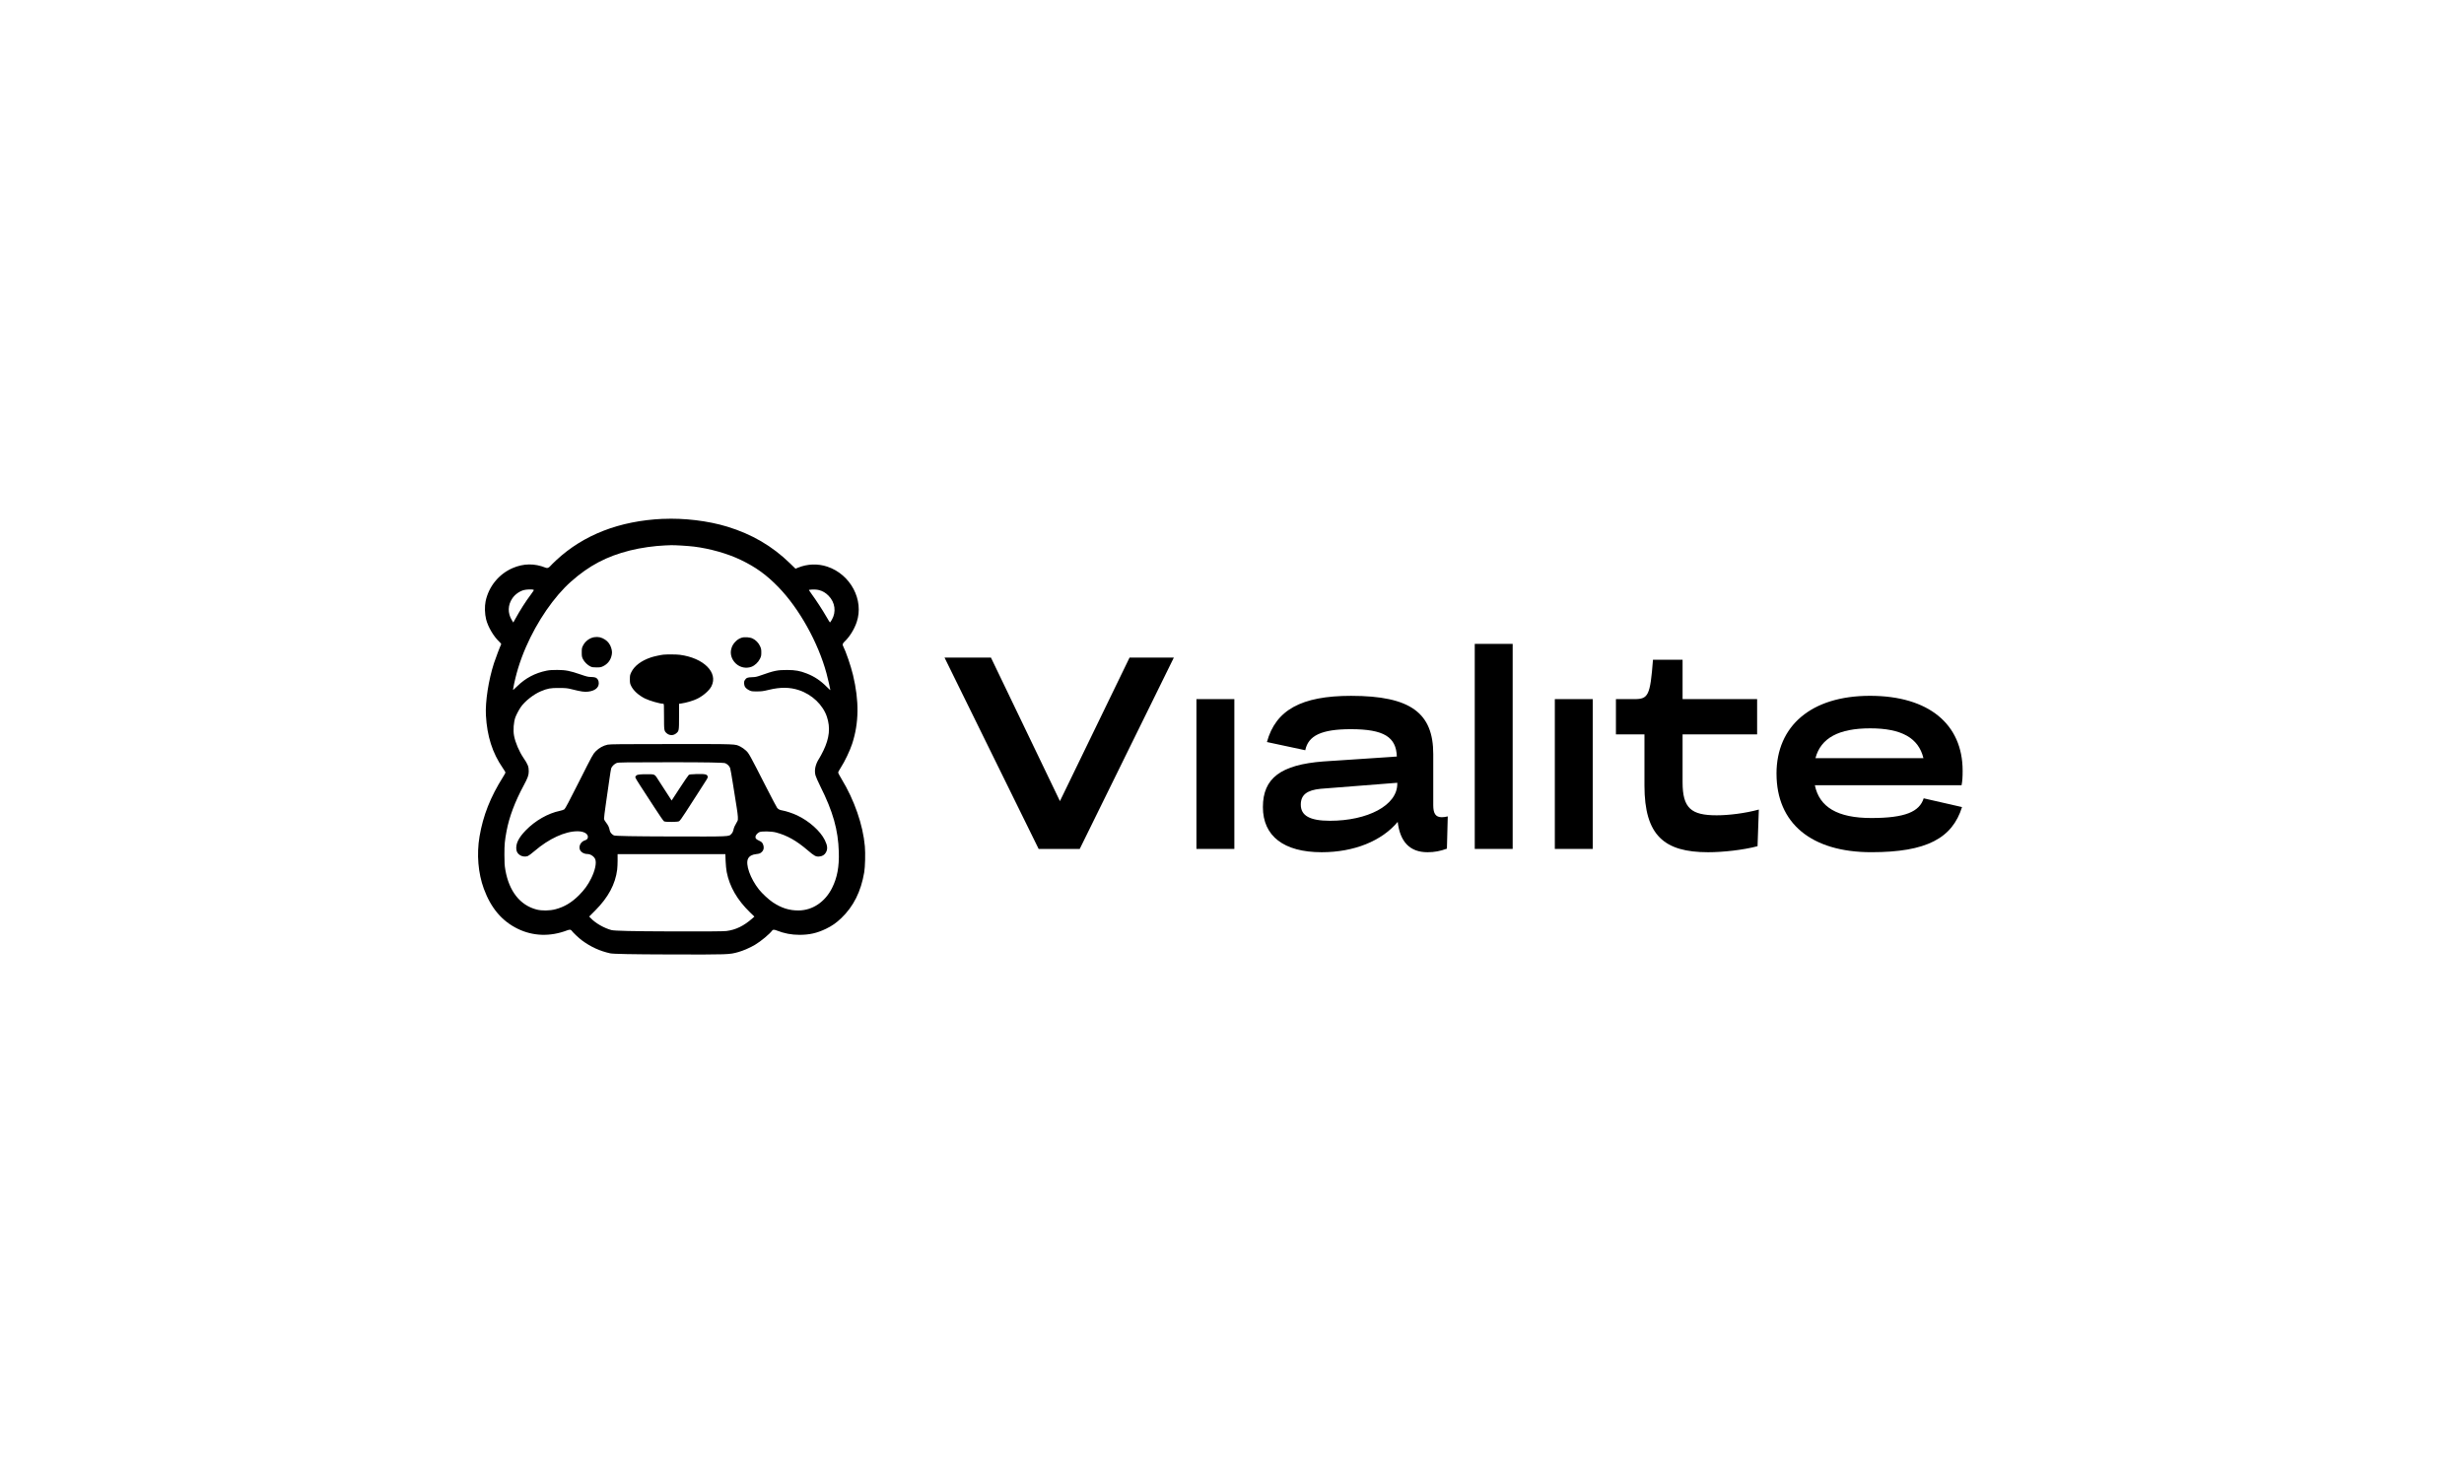
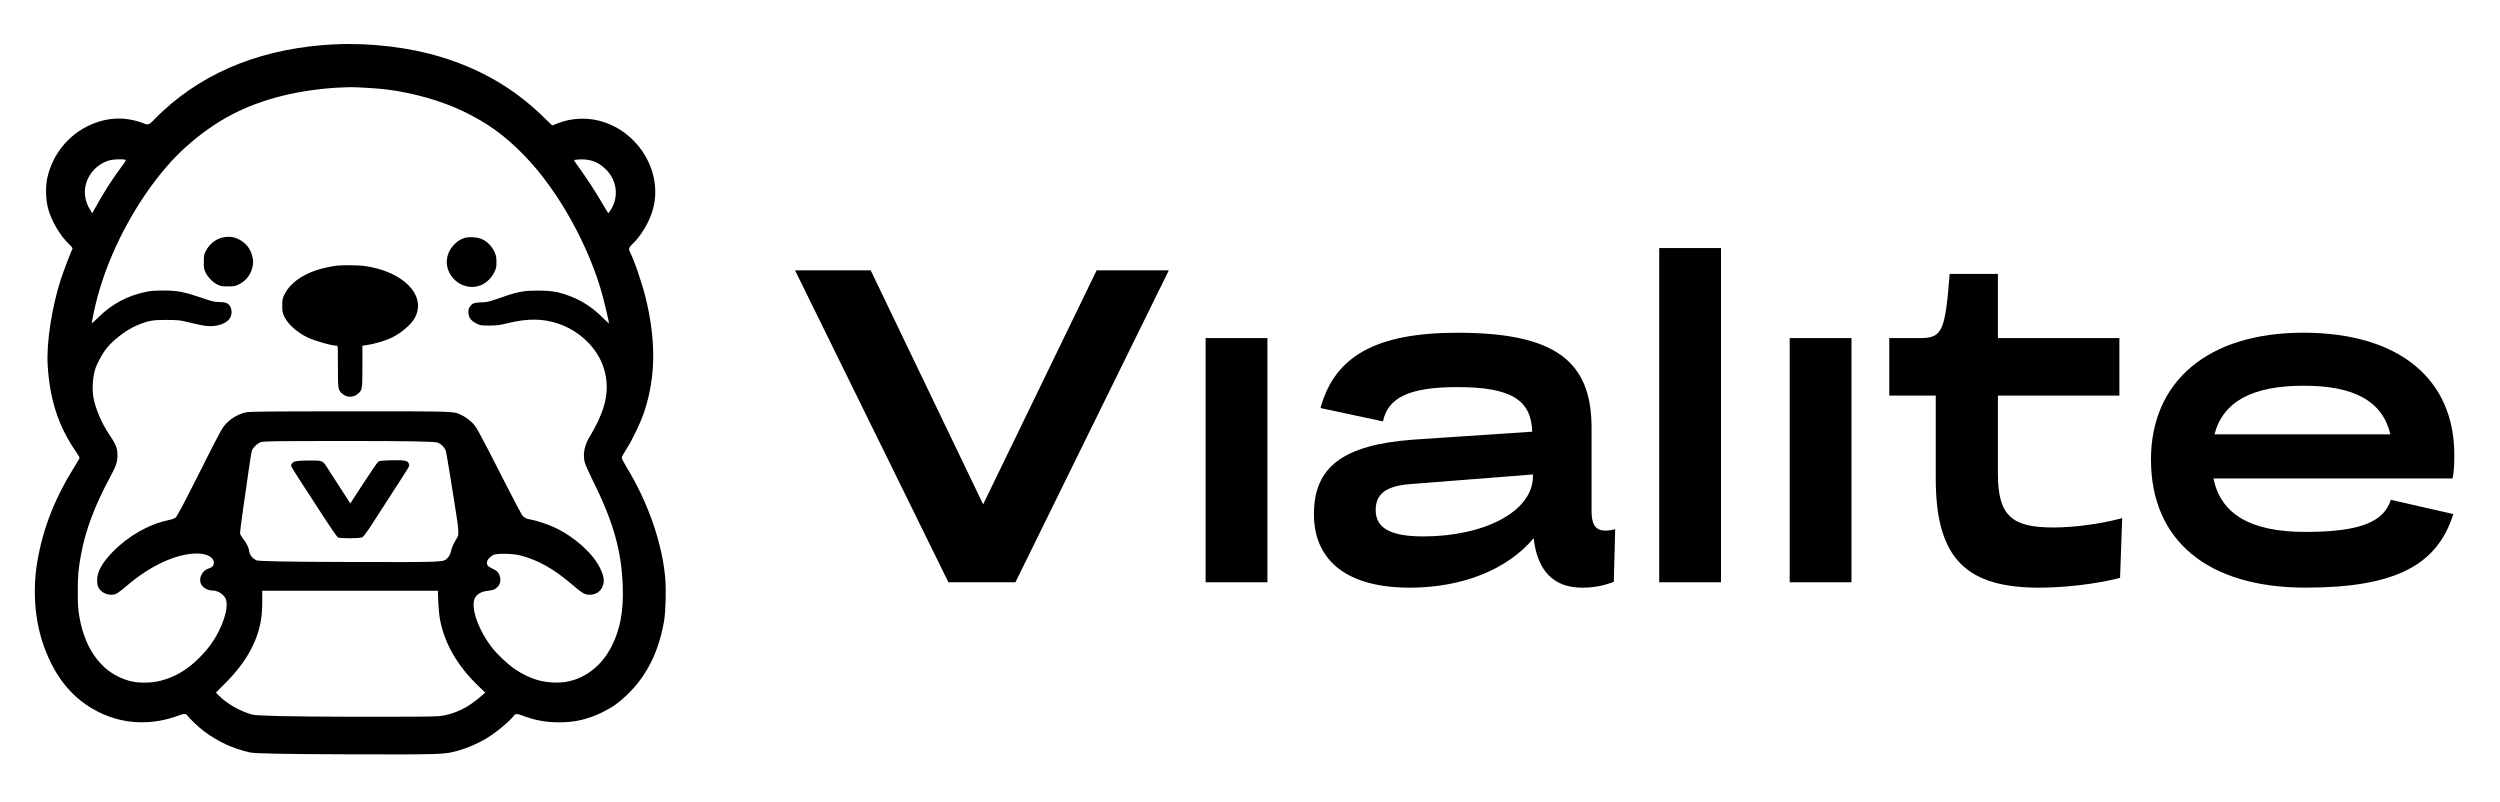
- <svg xmlns="http://www.w3.org/2000/svg" id="_图层_1" data-name="图层 1" viewBox="0 0 1052.11 633.48">
+ <svg xmlns="http://www.w3.org/2000/svg" id="_图层_1" data-name="图层 1" viewBox="195 210 655 210">
  <defs>
    <style>
      .cls-1 {
        fill-rule: evenodd;
      }
    </style>
  </defs>
  <path class="cls-1" d="M283.01,221.59c-18.49,.86-33.8,6.8-45.45,17.62-1.02,.95-2.25,2.16-2.72,2.69q-.86,.96-1.81,.57c-4.8-1.93-9.47-1.87-14.19,.17-5.86,2.54-10.18,7.87-11.49,14.17-.45,2.2-.37,5.37,.22,7.71,.79,3.17,3.19,7.27,5.55,9.48,.76,.71,.97,1.02,.85,1.23-.38,.67-2.37,5.91-3.05,8.01-2.32,7.18-3.75,16.41-3.44,22.21,.49,8.97,2.77,16.13,7.19,22.53,.64,.93,1.17,1.81,1.17,1.94s-.46,.98-1.03,1.88c-5.43,8.63-8.54,16.51-10.06,25.49-1.27,7.52-.6,15.64,1.84,22.27,3.04,8.27,7.73,13.81,14.48,17.11,6.52,3.18,13.88,3.42,21.07,.68q1.43-.55,1.82-.02c.74,.99,3.18,3.3,4.55,4.31,3.76,2.77,7.51,4.49,12.02,5.51q1.84,.42,25.21,.48c25.72,.07,25.64,.07,29.59-1.04,2.03-.57,5.05-1.89,7.01-3.06,2.62-1.57,6.25-4.59,7.44-6.19q.4-.53,1.83,.04c3.24,1.28,6.33,1.87,9.76,1.87,4.28,0,7.46-.73,11.29-2.56,2.57-1.23,4.44-2.54,6.57-4.58,5.22-5,8.38-11.32,9.78-19.54,.4-2.32,.54-8.1,.28-11.13-.79-9.11-4.51-19.83-9.99-28.81-.77-1.26-1.4-2.48-1.4-2.7,0-.22,.5-1.17,1.12-2.11,1.63-2.49,3.91-7.26,4.84-10.13,2.92-8.95,3.03-18.27,.37-29.4-.96-4-3.04-10.06-4.32-12.57q-.36-.7,.68-1.67c2.15-2.02,4.16-5.24,5.21-8.35,3.2-9.46-2.61-20.4-12.58-23.71-4.01-1.33-8.45-1.18-12.41,.43l-1.13,.46-2.42-2.35c-7.57-7.35-16.24-12.41-26.74-15.61-8.19-2.5-18.47-3.73-27.5-3.31m1.28,11.31c-4.9,.2-10.73,1.03-15.28,2.17-10,2.51-17.48,6.46-25.17,13.27-7.23,6.4-14.48,16.94-19.28,28-2.62,6.03-4.41,11.91-5.49,18-.09,.49,.1,.35,1.77-1.29,3.54-3.48,7.67-5.66,12.61-6.65,1.11-.22,2.41-.31,4.5-.3,3.61,.02,5.35,.36,9.87,1.91,2.73,.94,3.35,1.09,4.5,1.09,.75,0,1.62,.12,1.97,.26,.87,.36,1.37,1.25,1.37,2.43,0,1.9-1.63,3.21-4.46,3.57-1.66,.21-2.91,.03-7.29-1.06-1.69-.42-2.33-.48-5.23-.5-3.69-.02-4.85,.19-7.78,1.42-3.12,1.31-6.89,4.31-8.59,6.82-.74,1.09-1.83,3.15-2.23,4.21-.77,2.04-1.04,5.64-.59,7.98,.55,2.9,2.18,6.72,4.02,9.43,1.88,2.76,2.26,3.73,2.25,5.77,0,1.62-.43,2.79-2.1,5.9-3.8,7.05-6.23,13.52-7.37,19.57-.78,4.18-.92,5.71-.92,10.09,0,3.56,.07,4.6,.42,6.61,1.58,9.02,6.26,14.96,13.26,16.81,2.28,.6,5.63,.56,8.15-.11,3.76-.99,6.87-2.85,10-5.97,2.3-2.3,3.85-4.43,5.22-7.21,1.66-3.36,2.34-6.56,1.75-8.14-.44-1.18-2.01-2.25-3.29-2.26-1.72-.01-3.16-.98-3.4-2.28-.28-1.51,.73-3.1,2.28-3.56,.96-.29,1.39-.9,1.23-1.76-.24-1.28-2-2.12-4.43-2.12-5.32,0-12.2,3.17-18.35,8.46-1.21,1.04-2.49,1.99-2.84,2.12-2.13,.76-4.57-.54-4.88-2.61-.38-2.54,.86-5.13,3.99-8.36,4.04-4.16,9.51-7.29,14.57-8.33,.78-.16,1.65-.45,1.92-.65,.37-.27,2.04-3.41,6.35-11.97,5.7-11.32,5.88-11.64,7.04-12.82,1.39-1.41,3.24-2.44,5.11-2.83,1.01-.21,5.63-.26,27.28-.26,28.66,0,26.98-.07,29.42,1.12,.64,.31,1.68,1.05,2.32,1.65,1.3,1.22,1.38,1.36,8.97,16.22,2.17,4.24,4.12,7.94,4.34,8.22,.5,.64,1.14,.97,2.2,1.14,1.58,.26,4.48,1.22,6.36,2.11,5.13,2.42,9.92,6.7,11.82,10.56,1.16,2.34,1.29,3.8,.48,5.27-.59,1.07-1.6,1.67-2.95,1.75-1.41,.08-2.01-.25-4.89-2.71-4.78-4.08-8.71-6.29-13.43-7.56-2-.54-6.33-.61-7.22-.12-.9,.5-1.58,1.33-1.6,1.96-.02,.76,.24,1.03,1.61,1.69,.98,.47,1.21,.68,1.56,1.39,.56,1.16,.44,2.44-.3,3.22-.75,.79-1.06,.92-2.62,1.1-1.7,.19-2.84,.83-3.4,1.91-1.24,2.39,.93,8.53,4.67,13.23,1.36,1.71,4.18,4.32,5.89,5.45,3.7,2.45,7,3.49,10.98,3.47,5.96-.03,11.32-3.62,14.31-9.58,2.21-4.41,3.08-9.07,2.89-15.42-.29-9.45-2.47-17.18-7.93-28.09-.96-1.93-1.88-4.01-2.04-4.64-.57-2.24-.03-4.7,1.58-7.18,.4-.61,1.22-2.14,1.83-3.41,2.55-5.31,3.01-9.75,1.48-14.37-1.69-5.08-6.33-9.53-11.92-11.39-3.88-1.3-7.89-1.35-12.82-.16-2.53,.61-3.14,.69-5.16,.69-2.15,0-2.36-.03-3.35-.52-1.38-.68-2.01-1.51-2.11-2.75-.05-.72,.02-1.09,.3-1.54,.63-1,1.14-1.21,3.04-1.26,1.43-.04,2.02-.16,3.61-.72,5.97-2.11,7.24-2.37,11.44-2.36,3.49,.01,5.43,.36,8.35,1.5,3.28,1.28,5.9,3.03,8.59,5.74,.83,.83,1.5,1.43,1.5,1.34,0-.35-1.08-5.02-1.64-7.1-3.57-13.22-11.68-27.76-20.57-36.9-5.11-5.25-9.61-8.5-16.06-11.6-5.62-2.7-13.13-4.83-19.99-5.68-2.44-.3-8.18-.65-9.74-.6-.5,.02-1.54,.06-2.29,.09m-60.56,19.07c-1.92,.51-3.82,1.88-4.95,3.55-1.95,2.86-2.03,6.29-.24,9.25l.65,1.07,.64-1.16c2.34-4.24,4.6-7.79,7-10.98,1.12-1.49,1.26-1.76,.99-1.87-.57-.22-3.04-.14-4.08,.14m122.18-.16c-.28,.04-.5,.12-.5,.18s.53,.82,1.17,1.7c1.85,2.52,4.68,6.85,6.26,9.61,.8,1.39,1.5,2.52,1.56,2.52s.41-.51,.78-1.13c1.98-3.35,1.42-7.48-1.4-10.31-1.27-1.27-2.48-1.99-4.07-2.4-1.01-.26-2.63-.33-3.8-.15m-92.11,20.26c-2.01,.31-3.9,1.71-4.85,3.6-.49,.96-.54,1.23-.54,2.9s.06,1.95,.51,2.87c.6,1.22,2,2.6,3.22,3.16,.7,.32,1.2,.4,2.61,.39,1.5,0,1.88-.07,2.75-.49,1.74-.84,2.94-2.21,3.5-4.01,.45-1.43,.44-2.41-.02-3.87-.47-1.49-1.35-2.67-2.59-3.49-1.5-.99-2.92-1.31-4.59-1.05m62.85,.24c-1.08,.35-1.92,.9-2.78,1.84-2.56,2.78-2.38,6.69,.44,9.27,1.78,1.62,4.35,2.13,6.58,1.29,1.41-.53,2.88-1.91,3.61-3.4,.51-1.04,.58-1.37,.58-2.72s-.08-1.7-.55-2.72c-.67-1.43-1.81-2.59-3.17-3.24-1.21-.57-3.47-.73-4.71-.32m-33.28,7.21c-1.24,.13-4.18,.77-5.34,1.16-4.21,1.41-7.18,3.66-8.5,6.42-.51,1.08-.57,1.37-.57,2.94s.05,1.85,.59,2.94c.97,1.95,3.16,3.93,5.83,5.27,1.91,.95,6.41,2.25,7.79,2.25,.37,0,.37,.08,.37,5.42,0,6.01,.03,6.2,1.16,7.19,1.14,1,2.78,1.04,3.96,.09,1.28-1.02,1.3-1.14,1.3-7.23v-5.45s.87-.12,.87-.12c2.2-.31,5.24-1.21,6.93-2.05,2.59-1.29,5.12-3.52,6.03-5.31,2.97-5.86-3.32-12.12-13.52-13.45-1.35-.18-5.49-.21-6.92-.06m-19.98,46.25c-.94,.33-2.13,1.48-2.39,2.31-.1,.32-.44,2.36-.74,4.53-.3,2.17-.97,6.8-1.48,10.28s-.89,6.56-.84,6.84,.44,.94,.86,1.47c.88,1.11,1.36,2.1,1.54,3.22,.15,.94,.79,1.75,1.81,2.3q.76,.4,24.24,.45c26.01,.05,24.76,.11,25.95-1.12,.44-.45,.68-.95,.88-1.79,.25-1.07,.47-1.54,1.74-3.77q.43-.75-.34-5.51c-.42-2.61-1.18-7.4-1.69-10.63-.51-3.23-1.02-6.11-1.14-6.4-.34-.87-1.08-1.61-2.06-2.06q-.93-.43-23.22-.42c-19.62,.01-22.4,.05-23.1,.3m33.65,4.77c-2.08,.05-2.64,.13-2.96,.38-.21,.17-1.94,2.7-3.84,5.61l-3.45,5.29-.81-1.26c-.44-.69-1.45-2.25-2.24-3.46s-1.91-2.95-2.49-3.85c-1.82-2.86-1.42-2.66-5.49-2.66q-3.49,0-4,.49c-.28,.27-.51,.64-.51,.81s.94,1.75,2.09,3.5c1.15,1.75,3.82,5.86,5.94,9.14,2.31,3.58,4.02,6.06,4.28,6.19,.66,.34,5.71,.31,6.39-.04,.35-.18,1.27-1.44,2.85-3.9,1.28-2,3.64-5.66,5.24-8.13,4.4-6.78,4.27-6.57,4.15-7.07-.25-1-1.03-1.16-5.15-1.05m-33.31,36.72c0,1.39-.09,3.23-.19,4.08-.77,6.19-3.81,11.86-9.32,17.4l-2.63,2.64,.7,.73c2.03,2.12,5.59,4.17,8.79,5.05q1.82,.5,24.58,.56c16.45,.04,23.24,0,24.5-.16,4.01-.49,7.48-2.18,11.17-5.45l.8-.71-1.88-1.82c-5.44-5.28-8.72-10.96-9.94-17.21-.2-1.04-.41-3.12-.47-4.75l-.11-2.9h-46.01v2.53" />
  <g>
    <path d="M452.59,342.13l29.73-61.3h18.91l-40.19,81.73h-17.55l-40.19-81.73h19.82l29.46,61.3Z" />
    <path d="M510.87,298.58h16.19v63.98h-16.19v-63.98Z" />
    <path d="M576.89,297.18c25.46,0,35.1,7.36,35.1,24.87v21.83c0,3.39,.91,5.14,3.64,5.14,.73,0,1.64-.12,2.55-.35l-.36,13.78c-2.82,1.05-5.37,1.52-8.28,1.52-7.55,0-11.73-4.44-12.73-12.96-6.82,8.17-18.64,12.96-32.46,12.96-16.19,0-25.1-6.89-25.1-19.27s7.64-18.1,25.82-19.5l31.37-2.1c-.27-8.29-5.46-11.68-19.64-11.68-12.64,0-18.19,2.8-19.46,8.99l-16.37-3.5c3.73-13.66,14.64-19.73,35.92-19.73Zm-9,53.36c16,0,28.74-6.54,28.74-15.76v-.47l-32.74,2.57c-5.82,.58-8.46,2.57-8.46,6.77,0,4.67,3.82,6.89,12.46,6.89Z" />
    <path d="M629.71,362.56v-87.57h16.19v87.57h-16.19Z" />
    <path d="M663.9,298.58h16.19v63.98h-16.19v-63.98Z" />
    <path d="M702.18,313.64h-12.19v-15.06h7.91c5.91,0,6.73-1.52,7.91-16.81h12.64v16.81h31.83v15.06h-31.83v20.43c0,11.09,3.64,14.13,14.55,14.13,5.09,0,12-.82,18.01-2.45l-.55,15.65c-6.18,1.63-14.73,2.57-21.1,2.57-18.73,0-27.19-7.12-27.19-28.49v-21.83Z" />
    <path d="M758.55,330.45c0-20.43,14.82-33.28,39.92-33.28s39.56,12.14,39.56,31.99c0,2.69-.09,4.32-.45,6.19h-62.65c1.91,9.34,9.64,14.01,24.1,14.01s20.55-2.68,22.37-8.41l16.37,3.74c-4.18,13.31-15.09,19.27-38.74,19.27-25.64,0-40.47-12.38-40.47-33.51Zm16.64-6.66h46.1c-2.09-8.64-9.37-12.73-22.73-12.73s-21.1,4.09-23.37,12.73Z" />
  </g>
</svg>
